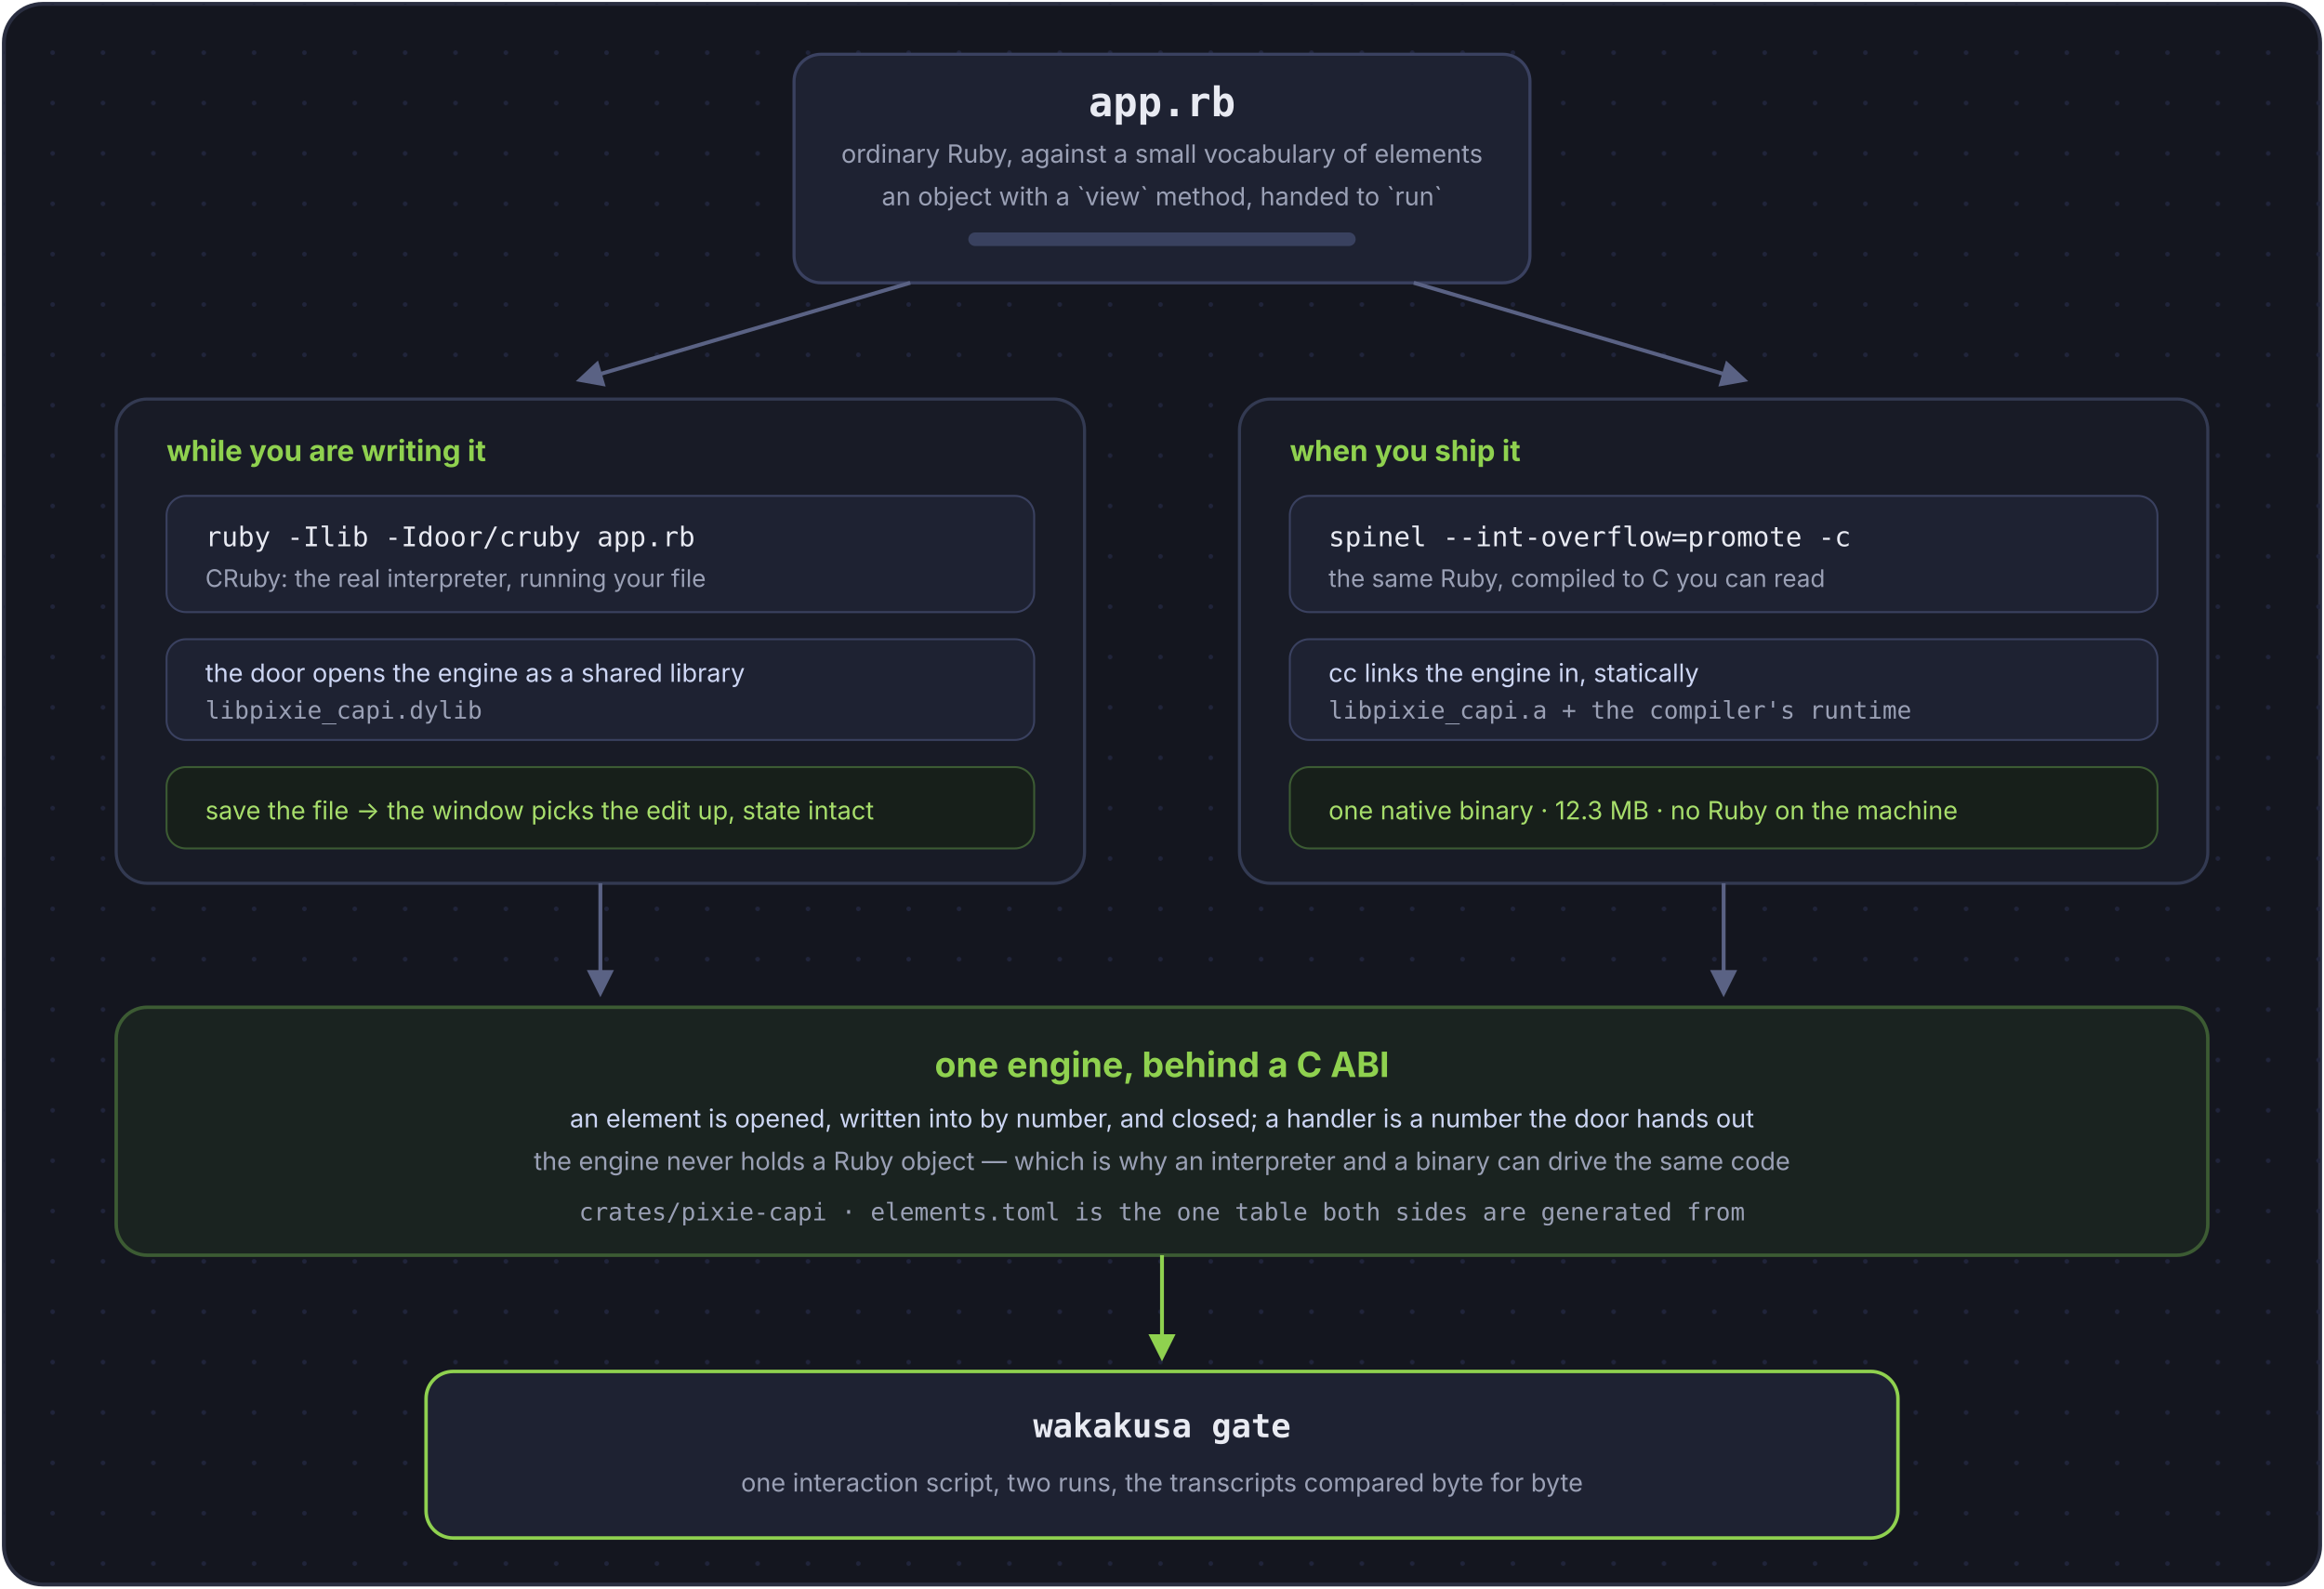
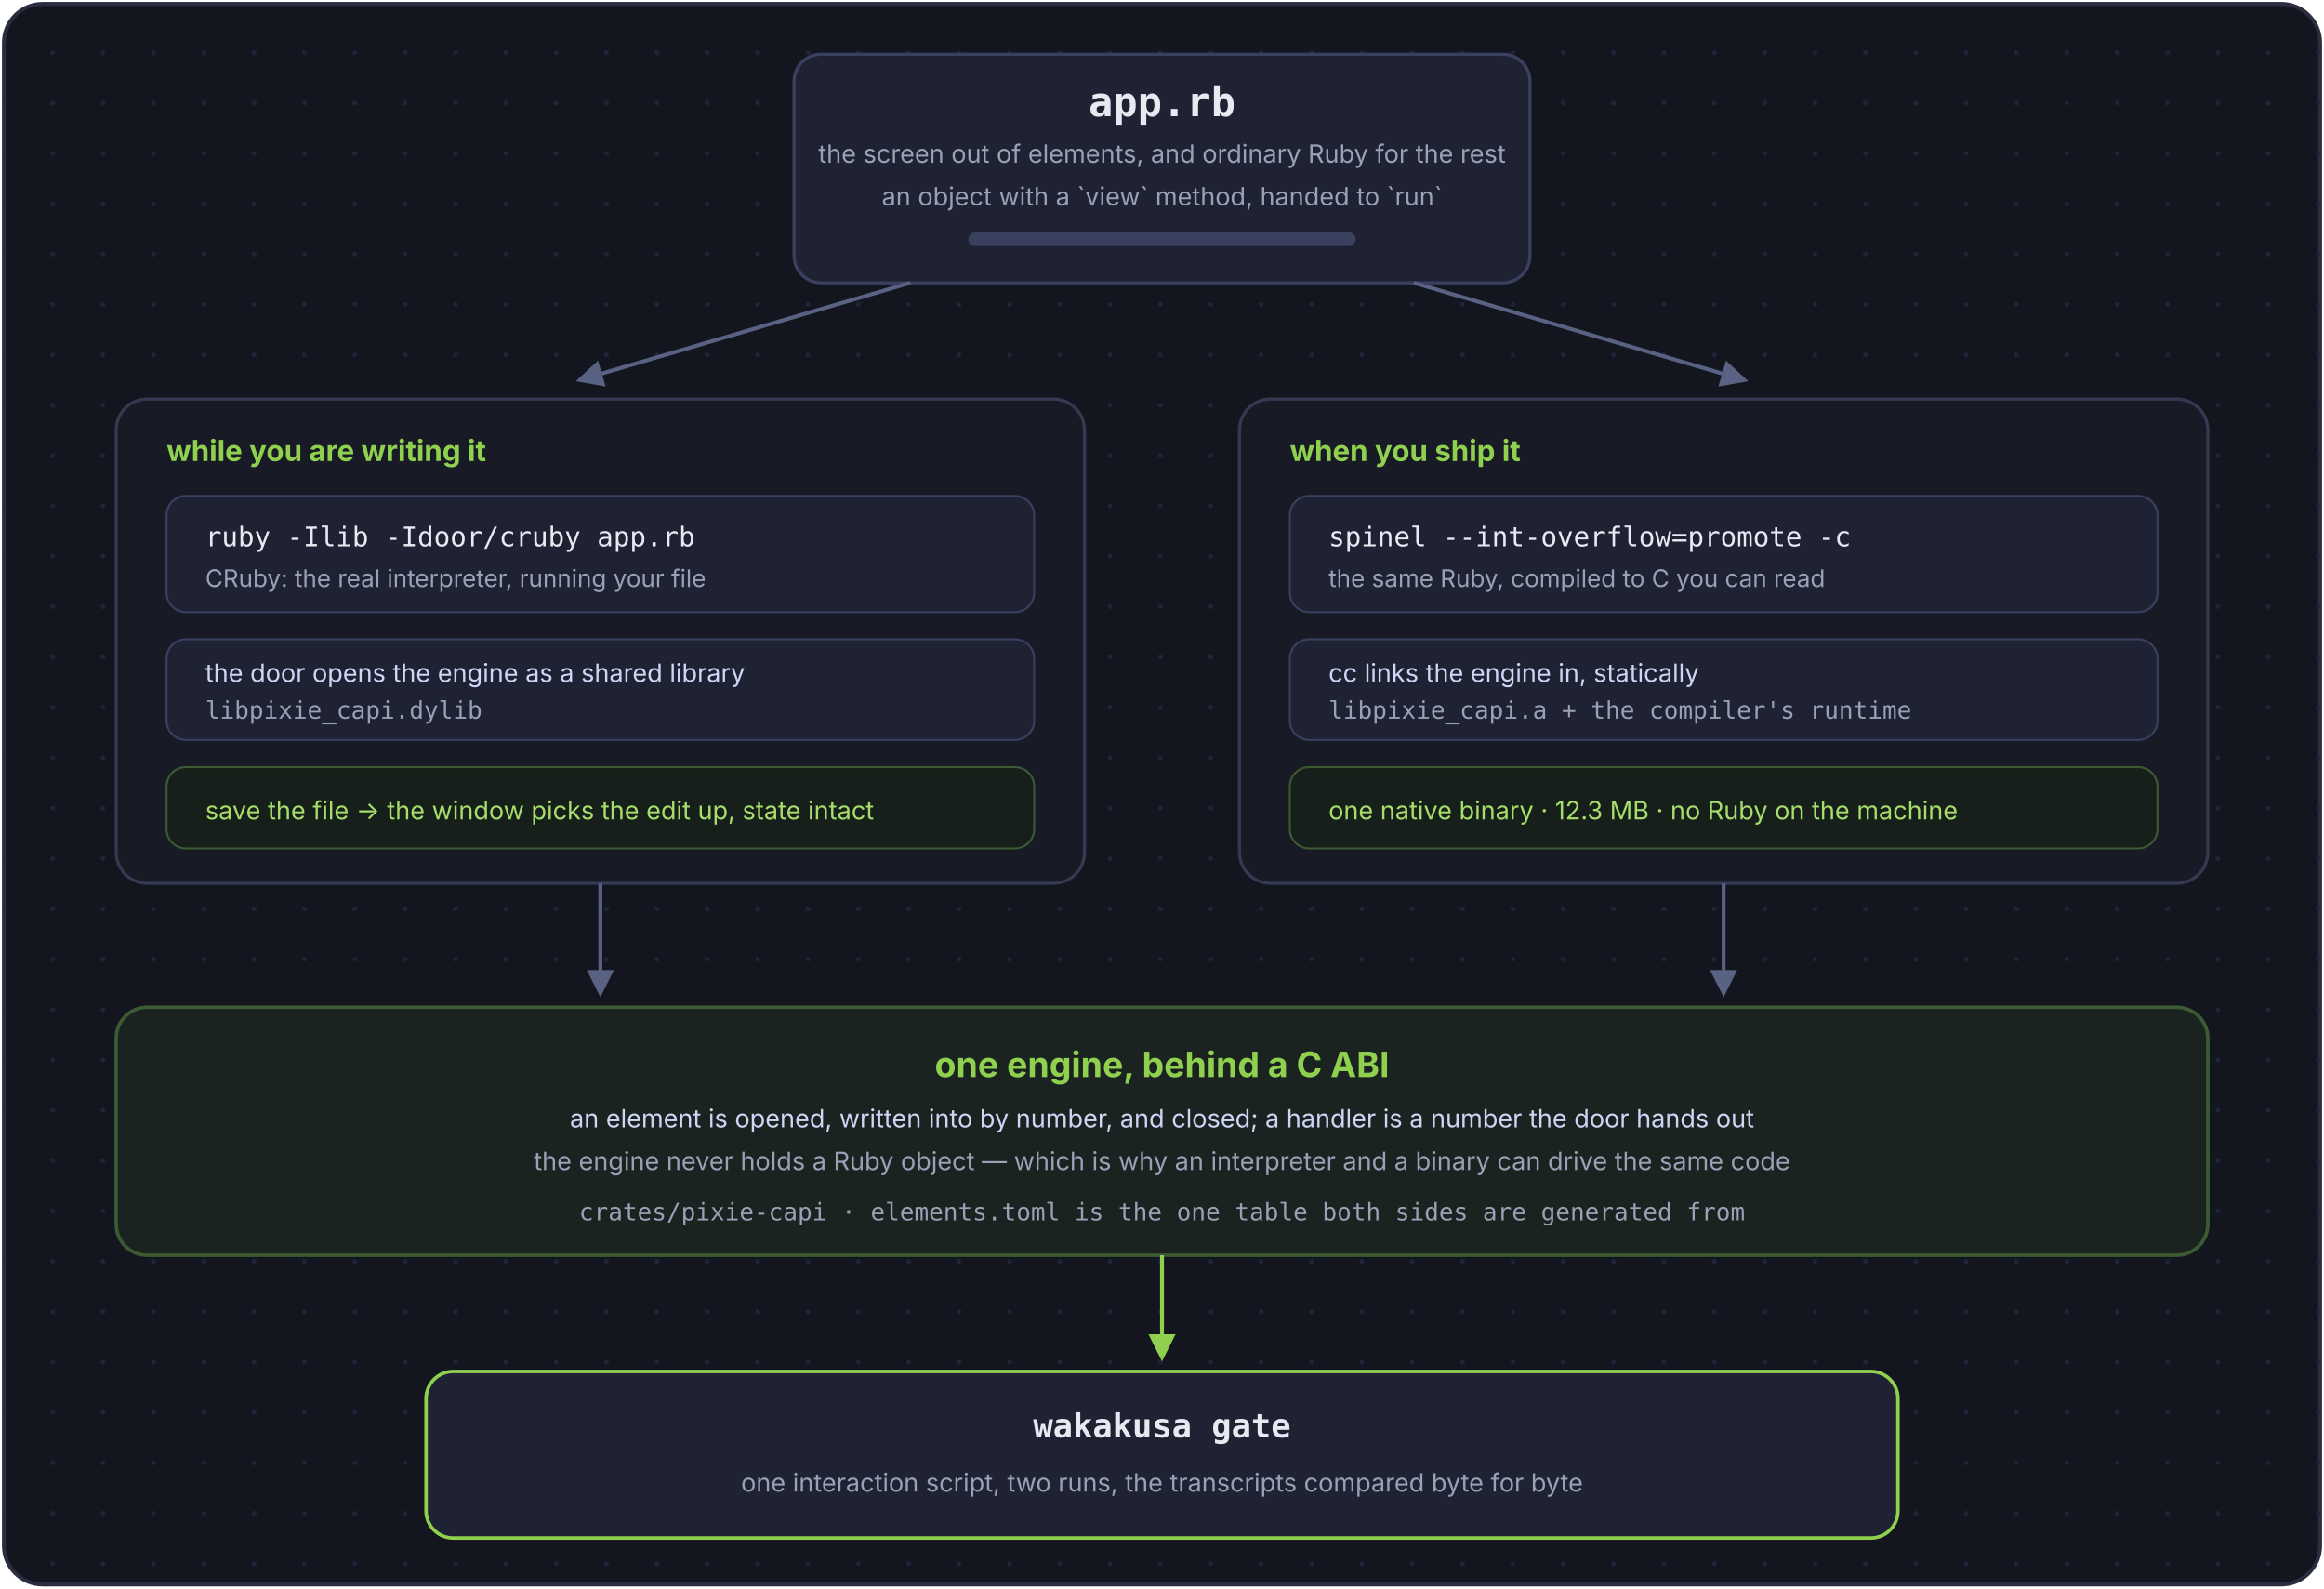
<svg xmlns="http://www.w3.org/2000/svg" viewBox="0 0 1200 820" font-family="'Hiragino Sans','Noto Sans JP',system-ui,-apple-system,sans-serif">
  <defs>
    <marker id="ar" viewBox="0 0 10 10" refX="8" refY="5" markerWidth="7" markerHeight="7" orient="auto-start-reverse">
      <path d="M0 0 L10 5 L0 10 z" fill="#5a6284" />
    </marker>
    <marker id="arG" viewBox="0 0 10 10" refX="8" refY="5" markerWidth="7" markerHeight="7" orient="auto-start-reverse">
      <path d="M0 0 L10 5 L0 10 z" fill="#8fd14f" />
    </marker>
    <pattern id="dots" width="26" height="26" patternUnits="userSpaceOnUse">
      <circle cx="1.2" cy="1.2" r="1.2" fill="#20243a" />
    </pattern>
  </defs>
  <rect x="2" y="2" width="1196" height="816" rx="20" fill="#14161f" stroke="#2a2e40" stroke-width="2" />
  <rect x="2" y="2" width="1196" height="816" rx="20" fill="url(#dots)" />
  <rect x="410" y="28" width="380" height="118" rx="14" fill="#1e2232" stroke="#3a4160" stroke-width="1.6" />
  <text x="600" y="60" text-anchor="middle" font-size="21" font-weight="700" fill="#e8eaf2" font-family="ui-monospace,'SF Mono',Menlo,monospace">app.rb</text>
-   <text x="600" y="84" text-anchor="middle" font-size="13" fill="#9aa0b5">ordinary Ruby, against a small vocabulary of elements</text>
+   <text x="600" y="84" text-anchor="middle" font-size="13" fill="#9aa0b5">the screen out of elements, and ordinary Ruby for the rest</text>
  <text x="600" y="106" text-anchor="middle" font-size="13" fill="#9aa0b5">an object with a `view` method, handed to `run`</text>
  <rect x="500" y="120" width="200" height="7" rx="3.5" fill="#39415f" />
  <path d="M470 146 L300 196" stroke="#5a6284" stroke-width="2" fill="none" marker-end="url(#ar)" />
  <path d="M730 146 L900 196" stroke="#5a6284" stroke-width="2" fill="none" marker-end="url(#ar)" />
  <rect x="60" y="206" width="500" height="250" rx="16" fill="#181b26" stroke="#333a52" stroke-width="1.6" />
  <text x="86" y="238" font-size="15" font-weight="700" fill="#8fd14f">while you are writing it</text>
  <rect x="86" y="256" width="448" height="60" rx="10" fill="#1e2232" stroke="#3a4160" />
  <text x="106" y="282" font-size="14" fill="#e8eaf2" font-family="ui-monospace,'SF Mono',Menlo,monospace">ruby -Ilib -Idoor/cruby app.rb</text>
  <text x="106" y="303" font-size="12.5" fill="#9aa0b5">CRuby: the real interpreter, running your file</text>
  <rect x="86" y="330" width="448" height="52" rx="10" fill="#1e2232" stroke="#3a4160" />
  <text x="106" y="352" font-size="13" fill="#cdd6f4">the door opens the engine as a shared library</text>
  <text x="106" y="371" font-size="12.5" fill="#9aa0b5" font-family="ui-monospace,'SF Mono',Menlo,monospace">libpixie_capi.dylib</text>
  <rect x="86" y="396" width="448" height="42" rx="10" fill="#171f1a" stroke="#3c5b33" />
  <text x="106" y="423" font-size="13" fill="#a7de6b">save the file → the window picks the edit up, state intact</text>
  <rect x="640" y="206" width="500" height="250" rx="16" fill="#181b26" stroke="#333a52" stroke-width="1.6" />
  <text x="666" y="238" font-size="15" font-weight="700" fill="#8fd14f">when you ship it</text>
  <rect x="666" y="256" width="448" height="60" rx="10" fill="#1e2232" stroke="#3a4160" />
  <text x="686" y="282" font-size="14" fill="#e8eaf2" font-family="ui-monospace,'SF Mono',Menlo,monospace">spinel --int-overflow=promote -c</text>
  <text x="686" y="303" font-size="12.5" fill="#9aa0b5">the same Ruby, compiled to C you can read</text>
  <rect x="666" y="330" width="448" height="52" rx="10" fill="#1e2232" stroke="#3a4160" />
  <text x="686" y="352" font-size="13" fill="#cdd6f4">cc links the engine in, statically</text>
  <text x="686" y="371" font-size="12.5" fill="#9aa0b5" font-family="ui-monospace,'SF Mono',Menlo,monospace">libpixie_capi.a + the compiler's runtime</text>
  <rect x="666" y="396" width="448" height="42" rx="10" fill="#171f1a" stroke="#3c5b33" />
  <text x="686" y="423" font-size="13" fill="#a7de6b">one native binary · 12.3 MB · no Ruby on the machine</text>
  <path d="M310 456 L310 512" stroke="#5a6284" stroke-width="2" fill="none" marker-end="url(#ar)" />
  <path d="M890 456 L890 512" stroke="#5a6284" stroke-width="2" fill="none" marker-end="url(#ar)" />
  <rect x="60" y="520" width="1080" height="128" rx="16" fill="#1a2320" stroke="#3c5b33" stroke-width="1.8" />
  <text x="600" y="556" text-anchor="middle" font-size="18" font-weight="700" fill="#8fd14f">one engine, behind a C ABI</text>
  <text x="600" y="582" text-anchor="middle" font-size="13" fill="#cdd6f4">an element is opened, written into by number, and closed; a handler is a number the door hands out</text>
  <text x="600" y="604" text-anchor="middle" font-size="13" fill="#9aa0b5">the engine never holds a Ruby object — which is why an interpreter and a binary can drive the same code</text>
  <text x="600" y="630" text-anchor="middle" font-size="12.5" fill="#9aa0b5" font-family="ui-monospace,'SF Mono',Menlo,monospace">crates/pixie-capi · elements.toml is the one table both sides are generated from</text>
  <path d="M600 648 L600 700" stroke="#8fd14f" stroke-width="2" fill="none" marker-end="url(#arG)" />
  <rect x="220" y="708" width="760" height="86" rx="14" fill="#1e2232" stroke="#8fd14f" stroke-width="1.8" />
  <text x="600" y="742" text-anchor="middle" font-size="17" font-weight="700" fill="#e8eaf2" font-family="ui-monospace,'SF Mono',Menlo,monospace">wakakusa gate</text>
  <text x="600" y="770" text-anchor="middle" font-size="13" fill="#9aa0b5">one interaction script, two runs, the transcripts compared byte for byte</text>
</svg>
